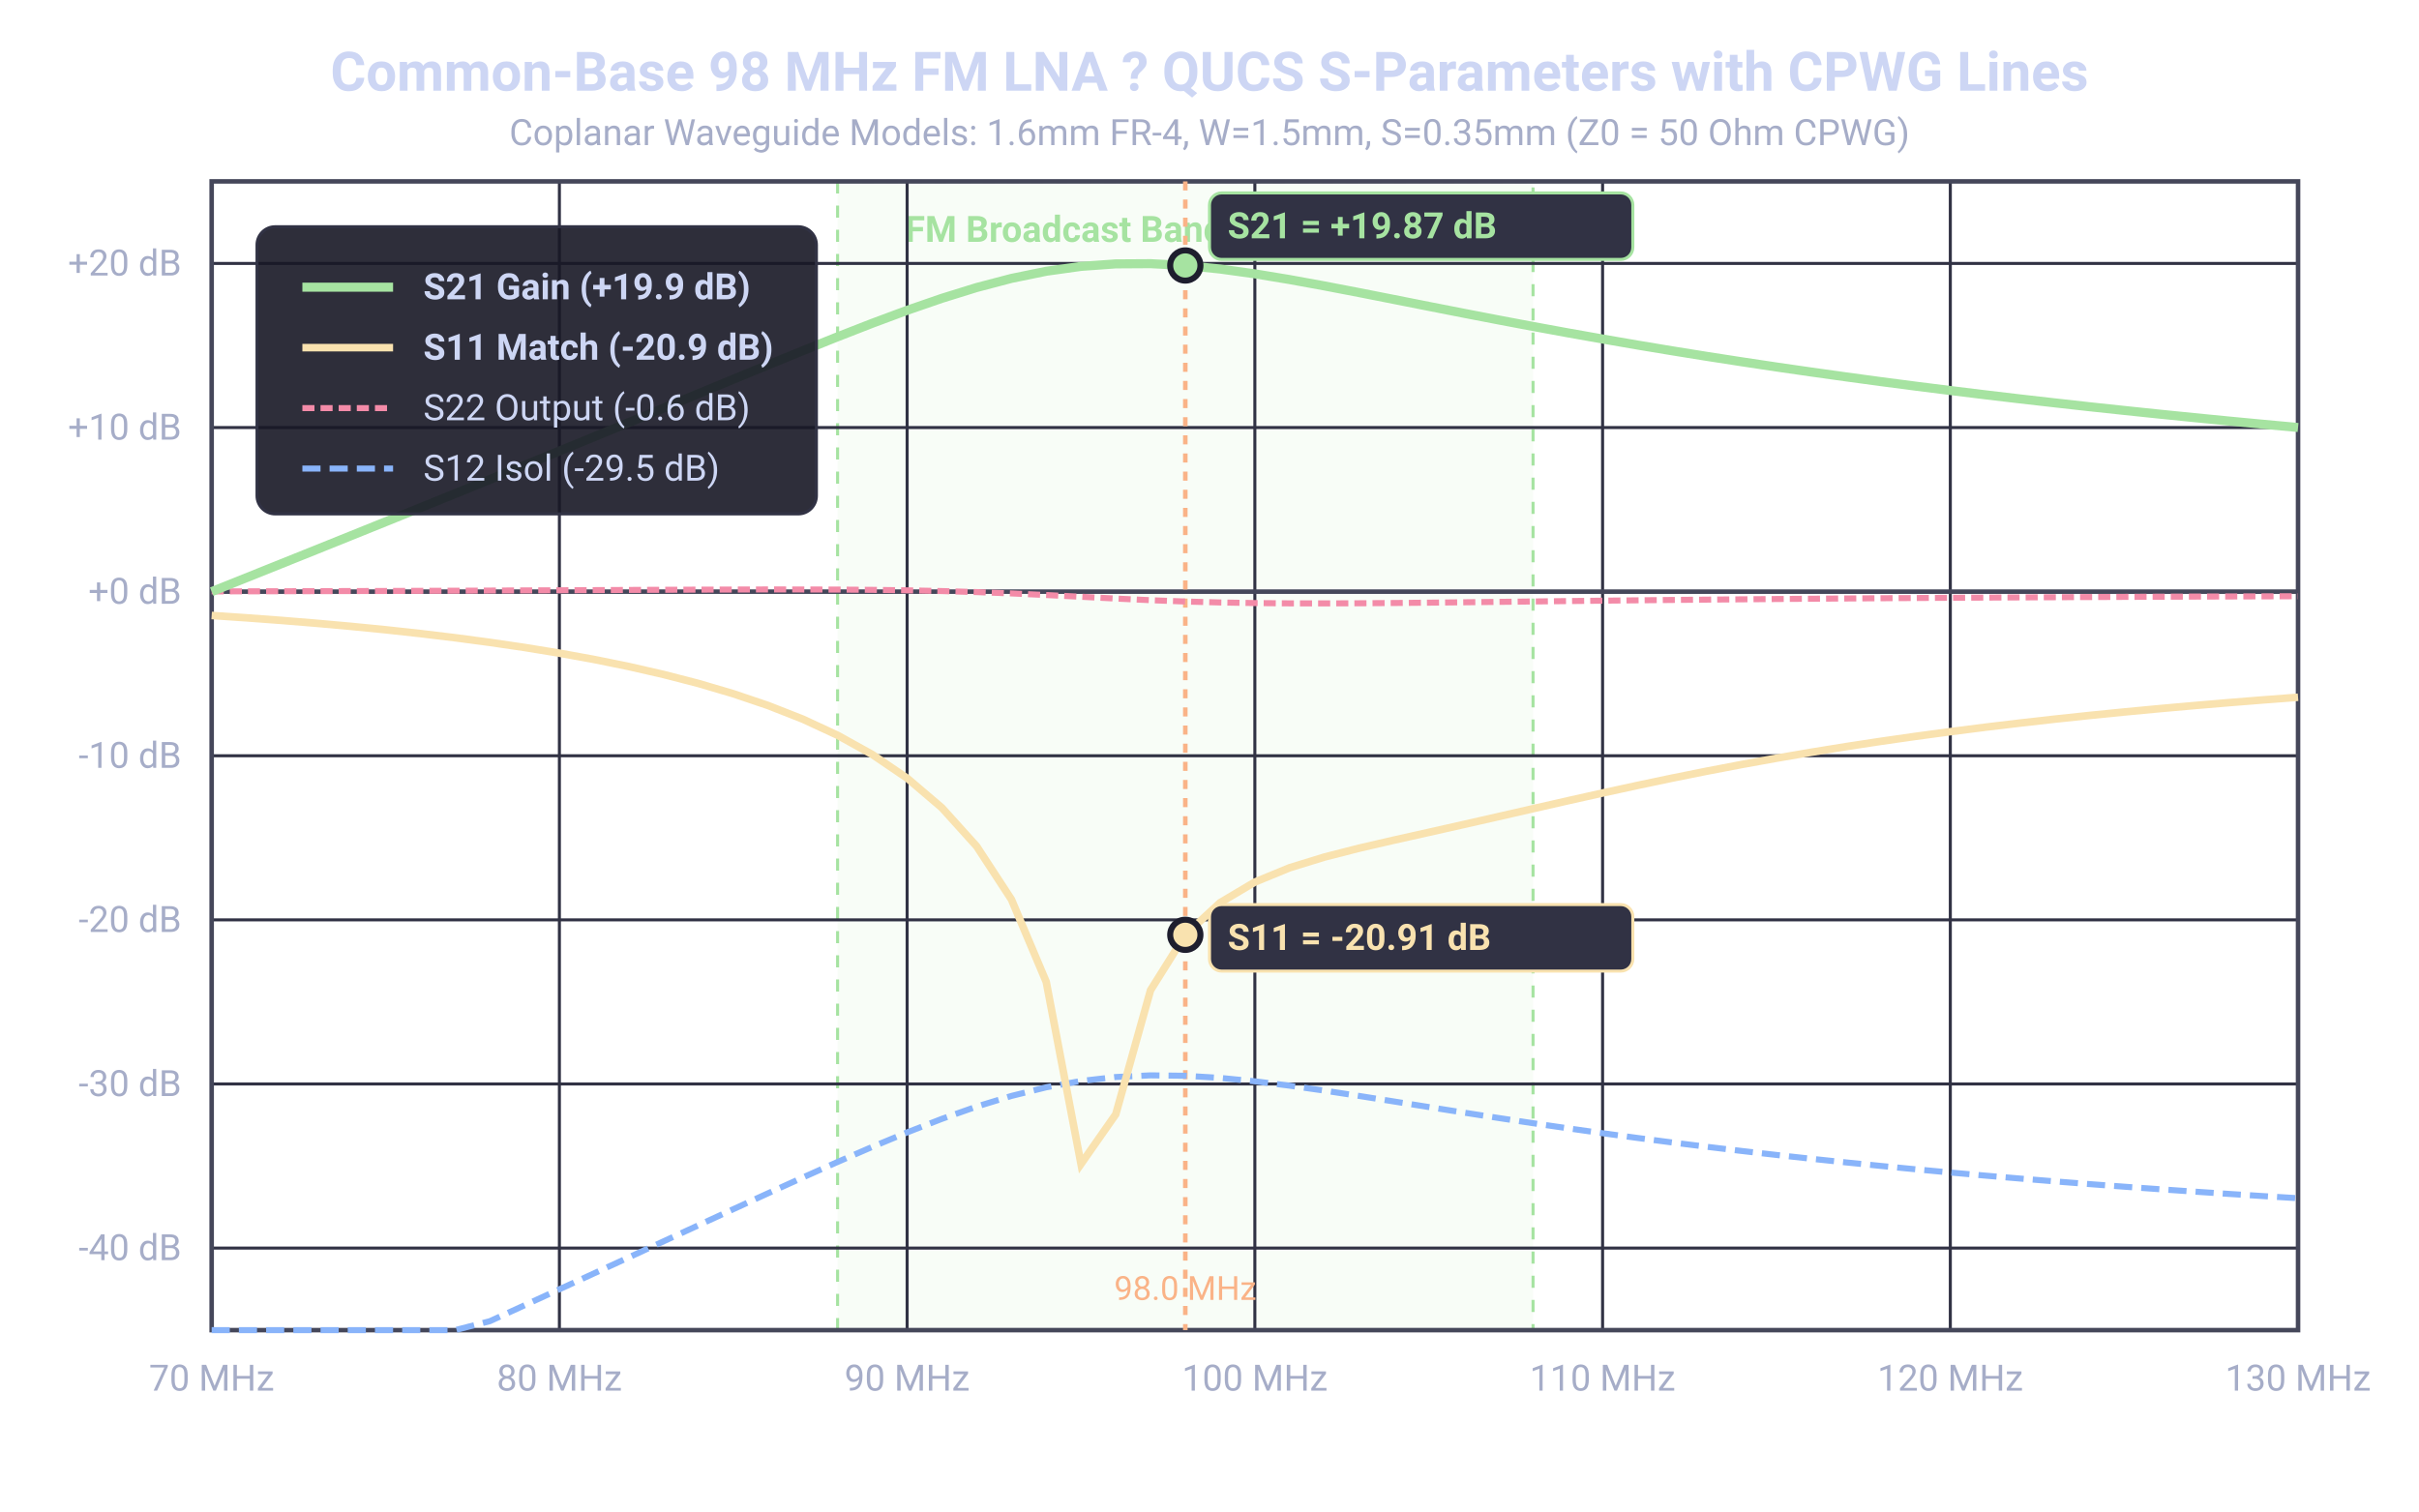
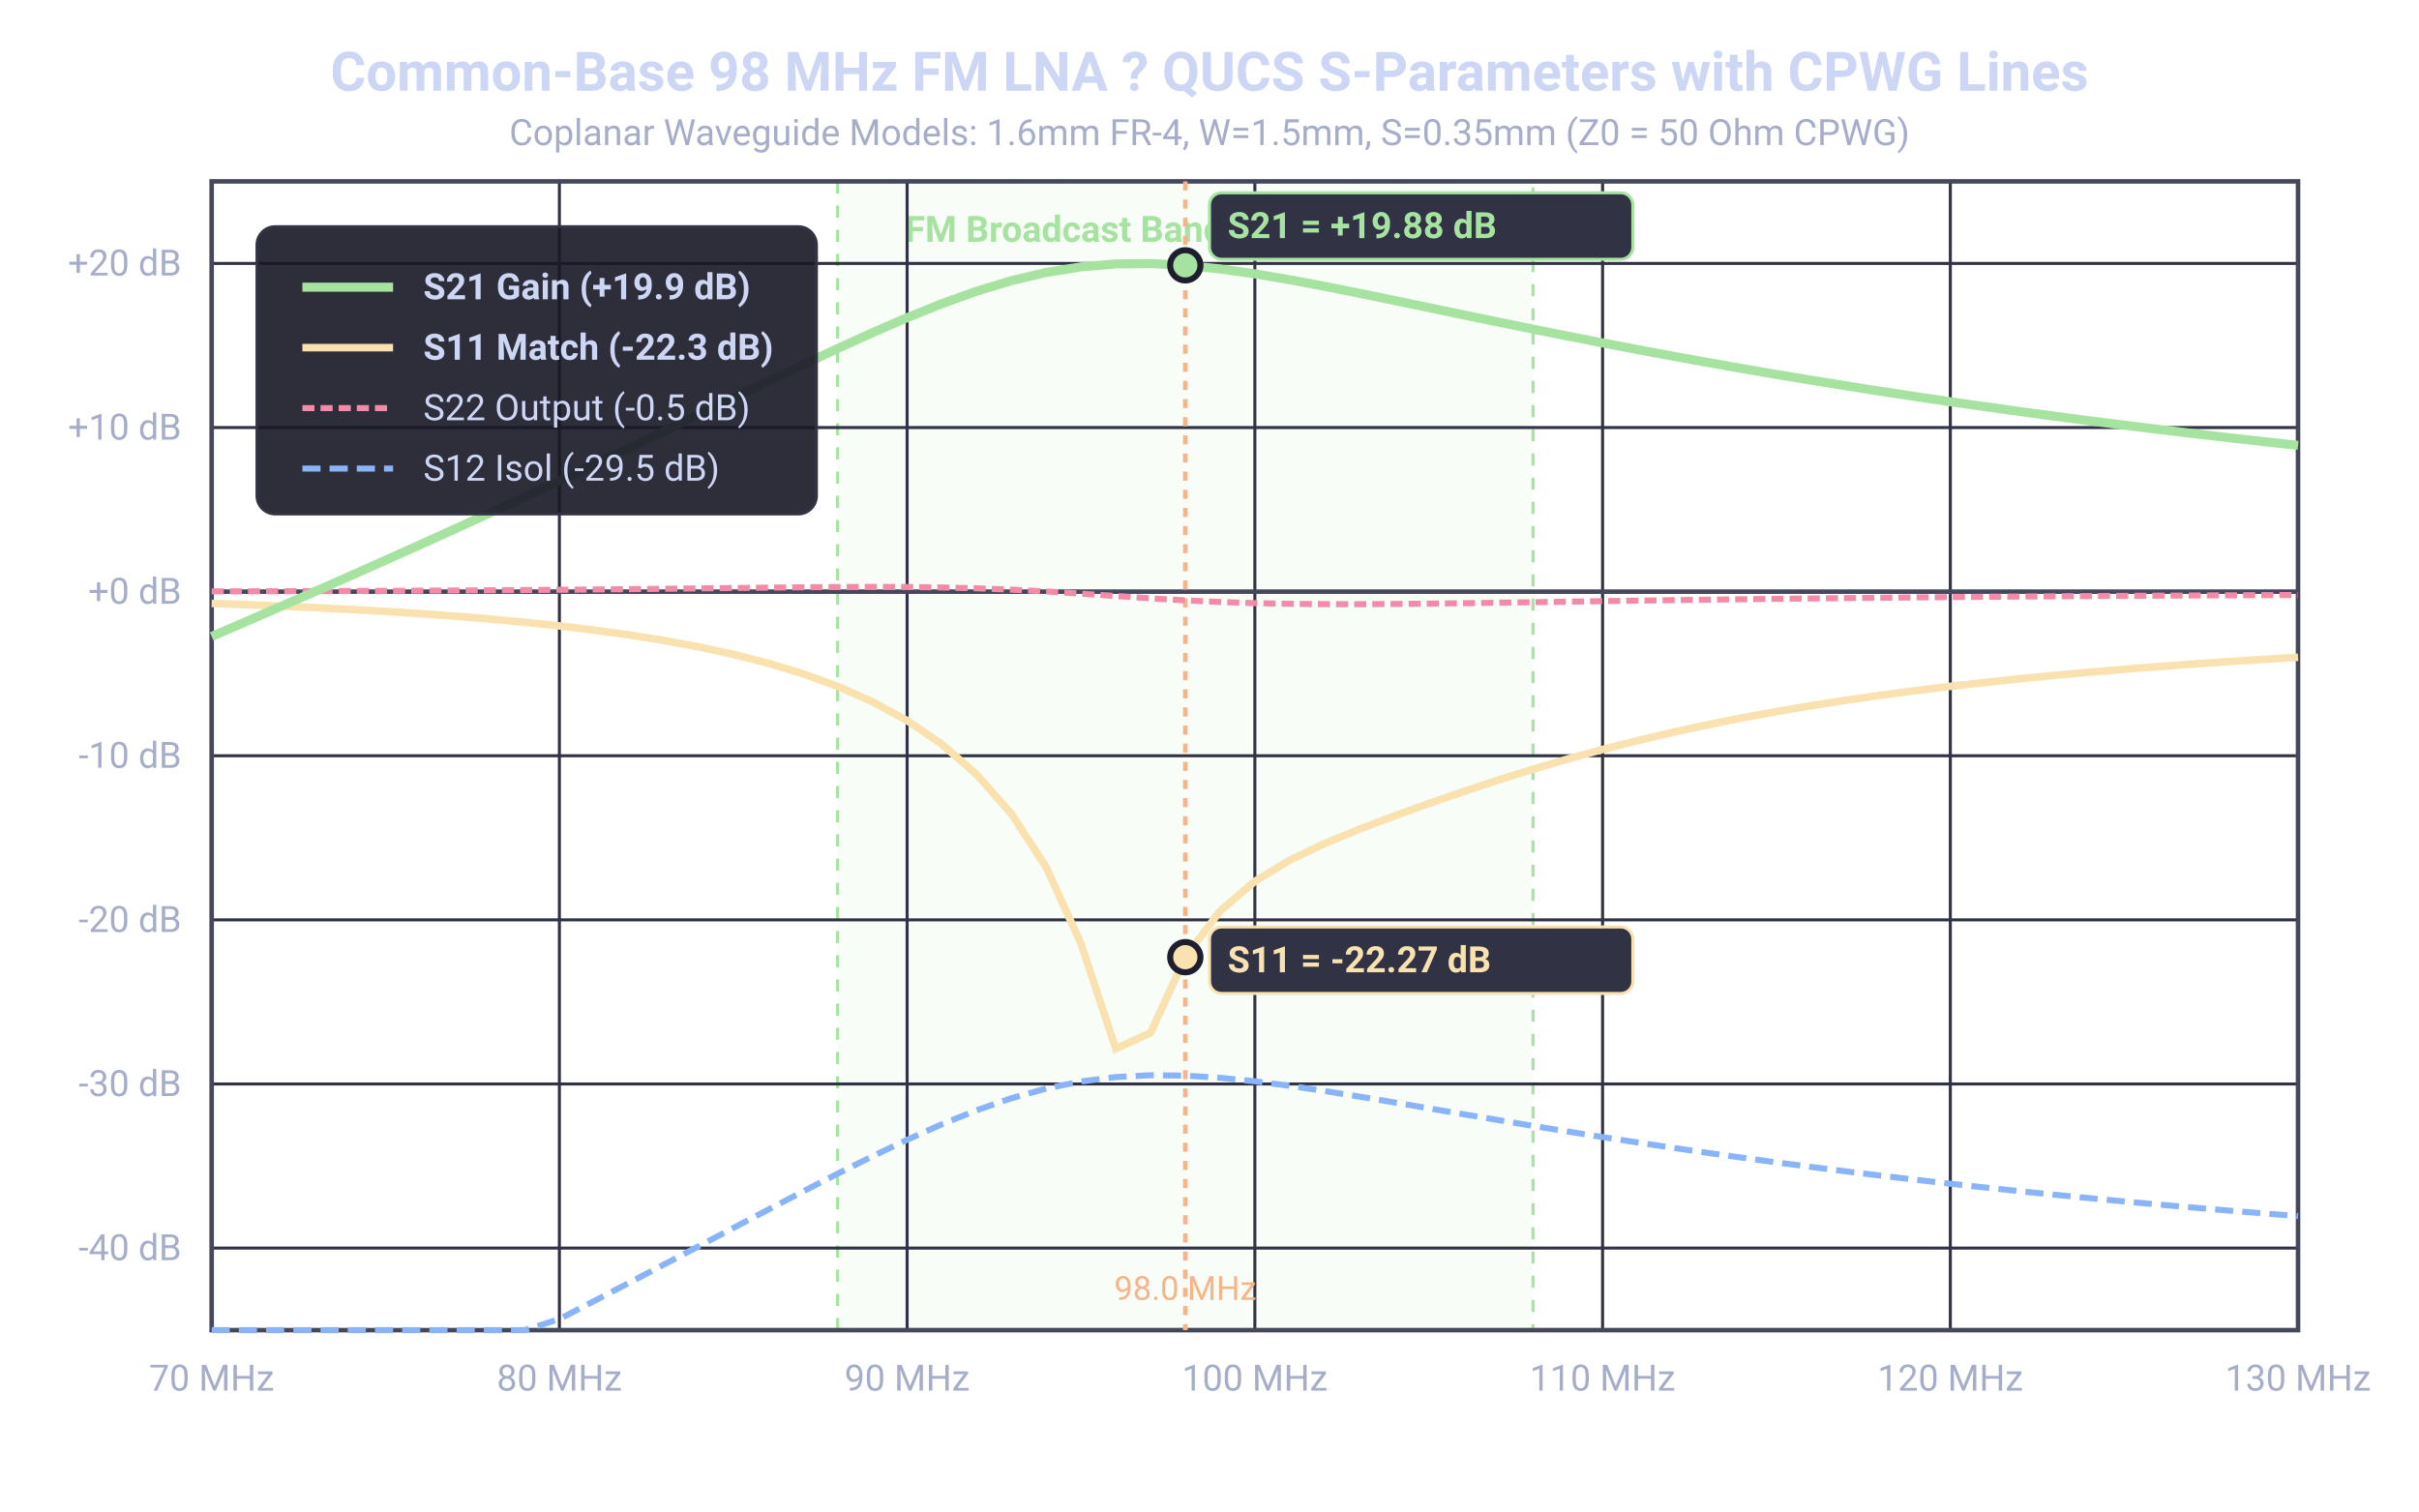
<svg xmlns="http://www.w3.org/2000/svg" viewBox="0 0 800 500" width="100%" height="100%" style="background:#1e1e2e; font-family: -apple-system, BlinkMacSystemFont, Segoe UI, Roboto, Helvetica, Arial, sans-serif;">
  <text x="400" y="30" text-anchor="middle" fill="#cdd6f4" font-size="18" font-weight="bold">Common-Base 98 MHz FM LNA ? QUCS S-Parameters with CPWG Lines</text>
  <text x="400" y="48" text-anchor="middle" fill="#a6adc8" font-size="12">Coplanar Waveguide Models: 1.6mm FR-4, W=1.5mm, S=0.35mm (Z0 = 50 Ohm CPWG)</text>
  <rect x="277.0" y="60" width="230.0" height="380" fill="#a6e3a1" fill-opacity="0.08" stroke="#a6e3a1" stroke-dasharray="4,4" stroke-width="1" />
  <text x="392.0" y="80" text-anchor="middle" fill="#a6e3a1" font-size="12" font-weight="600">FM Broadcast Band (88?108 MHz)</text>
  <line x1="70.0" y1="60" x2="70.0" y2="440" stroke="#313244" stroke-width="1" />
  <text x="70.0" y="460" text-anchor="middle" fill="#a6adc8" font-size="12">70 MHz</text>
  <line x1="185.0" y1="60" x2="185.0" y2="440" stroke="#313244" stroke-width="1" />
  <text x="185.0" y="460" text-anchor="middle" fill="#a6adc8" font-size="12">80 MHz</text>
  <line x1="300.0" y1="60" x2="300.0" y2="440" stroke="#313244" stroke-width="1" />
  <text x="300.0" y="460" text-anchor="middle" fill="#a6adc8" font-size="12">90 MHz</text>
  <line x1="415.0" y1="60" x2="415.0" y2="440" stroke="#313244" stroke-width="1" />
  <text x="415.0" y="460" text-anchor="middle" fill="#a6adc8" font-size="12">100 MHz</text>
  <line x1="530.0" y1="60" x2="530.0" y2="440" stroke="#313244" stroke-width="1" />
  <text x="530.0" y="460" text-anchor="middle" fill="#a6adc8" font-size="12">110 MHz</text>
  <line x1="645.0" y1="60" x2="645.0" y2="440" stroke="#313244" stroke-width="1" />
  <text x="645.0" y="460" text-anchor="middle" fill="#a6adc8" font-size="12">120 MHz</text>
  <line x1="760.0" y1="60" x2="760.0" y2="440" stroke="#313244" stroke-width="1" />
  <text x="760.0" y="460" text-anchor="middle" fill="#a6adc8" font-size="12">130 MHz</text>
  <line x1="70" y1="412.857" x2="760" y2="412.857" stroke="#313244" stroke-width="1.0" />
  <text x="60" y="416.857" text-anchor="end" fill="#a6adc8" font-size="12">-40 dB</text>
  <line x1="70" y1="358.571" x2="760" y2="358.571" stroke="#313244" stroke-width="1.0" />
  <text x="60" y="362.571" text-anchor="end" fill="#a6adc8" font-size="12">-30 dB</text>
  <line x1="70" y1="304.286" x2="760" y2="304.286" stroke="#313244" stroke-width="1.0" />
  <text x="60" y="308.286" text-anchor="end" fill="#a6adc8" font-size="12">-20 dB</text>
  <line x1="70" y1="250.0" x2="760" y2="250.0" stroke="#313244" stroke-width="1.0" />
  <text x="60" y="254.0" text-anchor="end" fill="#a6adc8" font-size="12">-10 dB</text>
  <line x1="70" y1="195.714" x2="760" y2="195.714" stroke="#45475a" stroke-width="1.5" />
  <text x="60" y="199.714" text-anchor="end" fill="#a6adc8" font-size="12">+0 dB</text>
  <line x1="70" y1="141.429" x2="760" y2="141.429" stroke="#313244" stroke-width="1.0" />
  <text x="60" y="145.429" text-anchor="end" fill="#a6adc8" font-size="12">+10 dB</text>
  <line x1="70" y1="87.143" x2="760" y2="87.143" stroke="#313244" stroke-width="1.0" />
  <text x="60" y="91.143" text-anchor="end" fill="#a6adc8" font-size="12">+20 dB</text>
  <rect x="70" y="60" width="690" height="380" fill="none" stroke="#45475a" stroke-width="1.5" />
  <line x1="392.0" y1="60" x2="392.0" y2="440" stroke="#fab387" stroke-dasharray="3,3" stroke-width="1.5" />
  <text x="392.0" y="430" text-anchor="middle" fill="#fab387" font-size="11">98.0 MHz</text>
-   <path d="M 70.00,440.00 L 81.50,440.00 L 93.00,440.00 L 104.50,440.00 L 116.00,440.00 L 127.50,440.00 L 139.00,440.00 L 150.50,440.00 L 162.00,437.04 L 173.50,431.77 L 185.00,426.49 L 196.50,421.20 L 208.00,415.91 L 219.50,410.60 L 231.00,405.30 L 242.50,400.00 L 254.00,394.73 L 265.50,389.51 L 277.00,384.37 L 288.50,379.37 L 300.00,374.59 L 311.50,370.11 L 323.00,366.05 L 334.50,362.53 L 346.00,359.68 L 357.50,357.58 L 369.00,356.27 L 380.50,355.72 L 392.00,355.86 L 403.50,356.56 L 415.00,357.69 L 426.50,359.13 L 438.00,360.77 L 449.50,362.53 L 461.00,364.36 L 472.50,366.20 L 484.00,368.02 L 495.50,369.81 L 507.00,371.55 L 518.50,373.23 L 530.00,374.86 L 541.50,376.42 L 553.00,377.92 L 564.50,379.35 L 576.00,380.73 L 587.50,382.05 L 599.00,383.31 L 610.50,384.52 L 622.00,385.68 L 633.50,386.79 L 645.00,387.86 L 656.50,388.88 L 668.00,389.85 L 679.50,390.79 L 691.00,391.69 L 702.50,392.55 L 714.00,393.37 L 725.50,394.17 L 737.00,394.93 L 748.50,395.66 L 760.00,396.36" fill="none" stroke="#89b4fa" stroke-width="2" stroke-dasharray="6,3" />
-   <path d="M 70.00,195.63 L 81.50,195.61 L 93.00,195.58 L 104.50,195.55 L 116.00,195.52 L 127.50,195.49 L 139.00,195.45 L 150.50,195.41 L 162.00,195.36 L 173.50,195.31 L 185.00,195.26 L 196.50,195.21 L 208.00,195.15 L 219.50,195.10 L 231.00,195.05 L 242.50,195.02 L 254.00,194.99 L 265.50,195.00 L 277.00,195.03 L 288.50,195.12 L 300.00,195.28 L 311.50,195.52 L 323.00,195.86 L 334.50,196.30 L 346.00,196.83 L 357.50,197.41 L 369.00,198.00 L 380.50,198.54 L 392.00,198.98 L 403.50,199.29 L 415.00,199.49 L 426.50,199.59 L 438.00,199.60 L 449.50,199.56 L 461.00,199.47 L 472.50,199.36 L 484.00,199.23 L 495.50,199.10 L 507.00,198.96 L 518.50,198.83 L 530.00,198.70 L 541.50,198.58 L 553.00,198.46 L 564.50,198.35 L 576.00,198.25 L 587.50,198.15 L 599.00,198.06 L 610.50,197.97 L 622.00,197.89 L 633.50,197.82 L 645.00,197.74 L 656.50,197.68 L 668.00,197.62 L 679.50,197.56 L 691.00,197.50 L 702.50,197.45 L 714.00,197.40 L 725.50,197.35 L 737.00,197.31 L 748.50,197.27 L 760.00,197.23" fill="none" stroke="#f38ba8" stroke-width="2" stroke-dasharray="4,2" />
-   <path d="M 70.00,203.59 L 81.50,204.37 L 93.00,205.22 L 104.50,206.16 L 116.00,207.19 L 127.50,208.32 L 139.00,209.58 L 150.50,210.96 L 162.00,212.49 L 173.50,214.18 L 185.00,216.06 L 196.50,218.15 L 208.00,220.49 L 219.50,223.12 L 231.00,226.09 L 242.50,229.48 L 254.00,233.37 L 265.50,237.89 L 277.00,243.22 L 288.50,249.60 L 300.00,257.41 L 311.50,267.21 L 323.00,279.96 L 334.50,297.55 L 346.00,324.78 L 357.50,385.04 L 369.00,368.60 L 380.50,327.56 L 392.00,309.23 L 403.50,298.60 L 415.00,291.78 L 426.50,287.05 L 438.00,283.51 L 449.50,280.57 L 461.00,277.91 L 472.50,275.34 L 484.00,272.75 L 495.50,270.14 L 507.00,267.51 L 518.50,264.89 L 530.00,262.32 L 541.50,259.82 L 553.00,257.40 L 564.50,255.09 L 576.00,252.89 L 587.50,250.81 L 599.00,248.84 L 610.50,246.98 L 622.00,245.23 L 633.50,243.58 L 645.00,242.03 L 656.50,240.56 L 668.00,239.19 L 679.50,237.89 L 691.00,236.67 L 702.50,235.52 L 714.00,234.43 L 725.50,233.41 L 737.00,232.44 L 748.50,231.52 L 760.00,230.65" fill="none" stroke="#f9e2af" stroke-width="2.5" />
-   <path d="M 70.00,195.71 L 81.50,191.10 L 93.00,186.49 L 104.50,181.87 L 116.00,177.24 L 127.50,172.60 L 139.00,167.95 L 150.50,163.29 L 162.00,158.61 L 173.50,153.91 L 185.00,149.20 L 196.50,144.48 L 208.00,139.74 L 219.50,134.98 L 231.00,130.22 L 242.50,125.46 L 254.00,120.72 L 265.50,116.02 L 277.00,111.41 L 288.50,106.93 L 300.00,102.65 L 311.50,98.68 L 323.00,95.11 L 334.50,92.09 L 346.00,89.73 L 357.50,88.12 L 369.00,87.29 L 380.50,87.22 L 392.00,87.82 L 403.50,88.99 L 415.00,90.58 L 426.50,92.48 L 438.00,94.58 L 449.50,96.79 L 461.00,99.06 L 472.50,101.34 L 484.00,103.60 L 495.50,105.82 L 507.00,107.99 L 518.50,110.10 L 530.00,112.14 L 541.50,114.13 L 553.00,116.04 L 564.50,117.89 L 576.00,119.67 L 587.50,121.40 L 599.00,123.06 L 610.50,124.67 L 622.00,126.23 L 633.50,127.73 L 645.00,129.18 L 656.50,130.59 L 668.00,131.95 L 679.50,133.26 L 691.00,134.54 L 702.50,135.77 L 714.00,136.97 L 725.50,138.13 L 737.00,139.26 L 748.50,140.35 L 760.00,141.41" fill="none" stroke="#a6e3a1" stroke-width="3" />
-   <circle cx="392.00" cy="87.82" r="5" fill="#a6e3a1" stroke="#1e1e2e" stroke-width="2" />
-   <rect x="400.00" y="63.82" width="140" height="22" rx="4" fill="#313244" stroke="#a6e3a1" stroke-width="1" />
-   <text x="406.00" y="78.82" fill="#a6e3a1" font-size="12" font-weight="bold">S21 = +19.87 dB</text>
-   <circle cx="392.00" cy="309.23" r="5" fill="#f9e2af" stroke="#1e1e2e" stroke-width="2" />
-   <rect x="400.00" y="299.23" width="140" height="22" rx="4" fill="#313244" stroke="#f9e2af" stroke-width="1" />
-   <text x="406.00" y="314.23" fill="#f9e2af" font-size="12" font-weight="bold">S11 = -20.91 dB</text>
+   <path d="M 70.00,440.00 L 81.50,440.00 L 93.00,440.00 L 104.50,440.00 L 116.00,440.00 L 127.50,440.00 L 139.00,440.00 L 150.50,440.00 L 162.00,440.00 L 173.50,440.00 L 185.00,436.33 L 196.50,430.37 L 208.00,424.37 L 219.50,418.33 L 231.00,412.28 L 242.50,406.22 L 254.00,400.17 L 265.50,394.17 L 277.00,388.26 L 288.50,382.51 L 300.00,377.02 L 311.50,371.89 L 323.00,367.26 L 334.50,363.28 L 346.00,360.08 L 357.50,357.74 L 369.00,356.29 L 380.50,355.68 L 392.00,355.81 L 403.50,356.53 L 415.00,357.69 L 426.50,359.18 L 438.00,360.89 L 449.50,362.74 L 461.00,364.66 L 472.50,366.62 L 484.00,368.58 L 495.50,370.52 L 507.00,372.44 L 518.50,374.31 L 530.00,376.14 L 541.50,377.92 L 553.00,379.65 L 564.50,381.32 L 576.00,382.94 L 587.50,384.51 L 599.00,386.02 L 610.50,387.48 L 622.00,388.89 L 633.50,390.25 L 645.00,391.56 L 656.50,392.82 L 668.00,394.04 L 679.50,395.21 L 691.00,396.34 L 702.50,397.42 L 714.00,398.47 L 725.50,399.47 L 737.00,400.44 L 748.50,401.38 L 760.00,402.27" fill="none" stroke="#89b4fa" stroke-width="2" stroke-dasharray="6,3" />
+   <path d="M 70.00,195.62 L 81.50,195.60 L 93.00,195.57 L 104.50,195.53 L 116.00,195.49 L 127.50,195.45 L 139.00,195.39 L 150.50,195.33 L 162.00,195.26 L 173.50,195.18 L 185.00,195.10 L 196.50,195.00 L 208.00,194.89 L 219.50,194.77 L 231.00,194.64 L 242.50,194.51 L 254.00,194.39 L 265.50,194.27 L 277.00,194.19 L 288.50,194.15 L 300.00,194.18 L 311.50,194.33 L 323.00,194.61 L 334.50,195.05 L 346.00,195.65 L 357.50,196.38 L 369.00,197.16 L 380.50,197.93 L 392.00,198.60 L 403.50,199.13 L 415.00,199.51 L 426.50,199.74 L 438.00,199.85 L 449.50,199.86 L 461.00,199.79 L 472.50,199.68 L 484.00,199.54 L 495.50,199.38 L 507.00,199.21 L 518.50,199.03 L 530.00,198.86 L 541.50,198.69 L 553.00,198.53 L 564.50,198.37 L 576.00,198.23 L 587.50,198.09 L 599.00,197.96 L 610.50,197.84 L 622.00,197.72 L 633.50,197.62 L 645.00,197.52 L 656.50,197.42 L 668.00,197.34 L 679.50,197.26 L 691.00,197.18 L 702.50,197.11 L 714.00,197.04 L 725.50,196.98 L 737.00,196.93 L 748.50,196.87 L 760.00,196.82" fill="none" stroke="#f38ba8" stroke-width="2" stroke-dasharray="4,2" />
+   <path d="M 70.00,199.60 L 81.50,200.02 L 93.00,200.49 L 104.50,201.01 L 116.00,201.60 L 127.50,202.25 L 139.00,202.99 L 150.50,203.82 L 162.00,204.76 L 173.50,205.83 L 185.00,207.04 L 196.50,208.43 L 208.00,210.02 L 219.50,211.85 L 231.00,213.97 L 242.50,216.46 L 254.00,219.38 L 265.50,222.86 L 277.00,227.03 L 288.50,232.11 L 300.00,238.37 L 311.50,246.21 L 323.00,256.20 L 334.50,269.23 L 346.00,286.87 L 357.50,312.13 L 369.00,346.89 L 380.50,341.64 L 392.00,316.63 L 403.50,301.33 L 415.00,291.53 L 426.50,284.56 L 438.00,279.06 L 449.50,274.31 L 461.00,269.94 L 472.50,265.80 L 484.00,261.83 L 495.50,258.04 L 507.00,254.45 L 518.50,251.07 L 530.00,247.92 L 541.50,245.00 L 553.00,242.29 L 564.50,239.80 L 576.00,237.50 L 587.50,235.38 L 599.00,233.43 L 610.50,231.63 L 622.00,229.98 L 633.50,228.45 L 645.00,227.03 L 656.50,225.73 L 668.00,224.52 L 679.50,223.40 L 691.00,222.35 L 702.50,221.38 L 714.00,220.48 L 725.50,219.64 L 737.00,218.85 L 748.50,218.11 L 760.00,217.42" fill="none" stroke="#f9e2af" stroke-width="2.5" />
+   <path d="M 70.00,210.54 L 81.50,205.57 L 93.00,200.56 L 104.50,195.52 L 116.00,190.44 L 127.50,185.32 L 139.00,180.16 L 150.50,174.95 L 162.00,169.69 L 173.50,164.39 L 185.00,159.04 L 196.50,153.64 L 208.00,148.20 L 219.50,142.71 L 231.00,137.20 L 242.50,131.68 L 254.00,126.16 L 265.50,120.68 L 277.00,115.30 L 288.50,110.07 L 300.00,105.08 L 311.50,100.46 L 323.00,96.33 L 334.50,92.84 L 346.00,90.13 L 357.50,88.28 L 369.00,87.31 L 380.50,87.18 L 392.00,87.77 L 403.50,88.96 L 415.00,90.59 L 426.50,92.53 L 438.00,94.70 L 449.50,96.99 L 461.00,99.36 L 472.50,101.76 L 484.00,104.16 L 495.50,106.53 L 507.00,108.88 L 518.50,111.18 L 530.00,113.43 L 541.50,115.63 L 553.00,117.77 L 564.50,119.86 L 576.00,121.89 L 587.50,123.86 L 599.00,125.77 L 610.50,127.63 L 622.00,129.44 L 633.50,131.19 L 645.00,132.89 L 656.50,134.53 L 668.00,136.13 L 679.50,137.68 L 691.00,139.19 L 702.50,140.65 L 714.00,142.06 L 725.50,143.44 L 737.00,144.77 L 748.50,146.07 L 760.00,147.33" fill="none" stroke="#a6e3a1" stroke-width="3" />
+   <circle cx="392.00" cy="87.77" r="5" fill="#a6e3a1" stroke="#1e1e2e" stroke-width="2" />
+   <rect x="400.00" y="63.77" width="140" height="22" rx="4" fill="#313244" stroke="#a6e3a1" stroke-width="1" />
+   <text x="406.00" y="78.77" fill="#a6e3a1" font-size="12" font-weight="bold">S21 = +19.88 dB</text>
+   <circle cx="392.00" cy="316.63" r="5" fill="#f9e2af" stroke="#1e1e2e" stroke-width="2" />
+   <rect x="400.00" y="306.63" width="140" height="22" rx="4" fill="#313244" stroke="#f9e2af" stroke-width="1" />
+   <text x="406.00" y="321.63" fill="#f9e2af" font-size="12" font-weight="bold">S11 = -22.27 dB</text>
  <g transform="translate(85, 75)">
    <rect width="185" height="95" rx="6" fill="#181825" fill-opacity="0.9" stroke="#313244" stroke-width="1" />
    <line x1="15" y1="20" x2="45" y2="20" stroke="#a6e3a1" stroke-width="3" />
    <text x="55" y="24" fill="#cdd6f4" font-size="12" font-weight="bold">S21 Gain (+19.9 dB)</text>
    <line x1="15" y1="40" x2="45" y2="40" stroke="#f9e2af" stroke-width="2.5" />
-     <text x="55" y="44" fill="#cdd6f4" font-size="12" font-weight="bold">S11 Match (-20.9 dB)</text>
+     <text x="55" y="44" fill="#cdd6f4" font-size="12" font-weight="bold">S11 Match (-22.3 dB)</text>
    <line x1="15" y1="60" x2="45" y2="60" stroke="#f38ba8" stroke-width="2" stroke-dasharray="4,2" />
-     <text x="55" y="64" fill="#cdd6f4" font-size="12">S22 Output (-0.6 dB)</text>
+     <text x="55" y="64" fill="#cdd6f4" font-size="12">S22 Output (-0.5 dB)</text>
    <line x1="15" y1="80" x2="45" y2="80" stroke="#89b4fa" stroke-width="2" stroke-dasharray="6,3" />
    <text x="55" y="84" fill="#cdd6f4" font-size="12">S12 Isol (-29.5 dB)</text>
  </g>
</svg>
